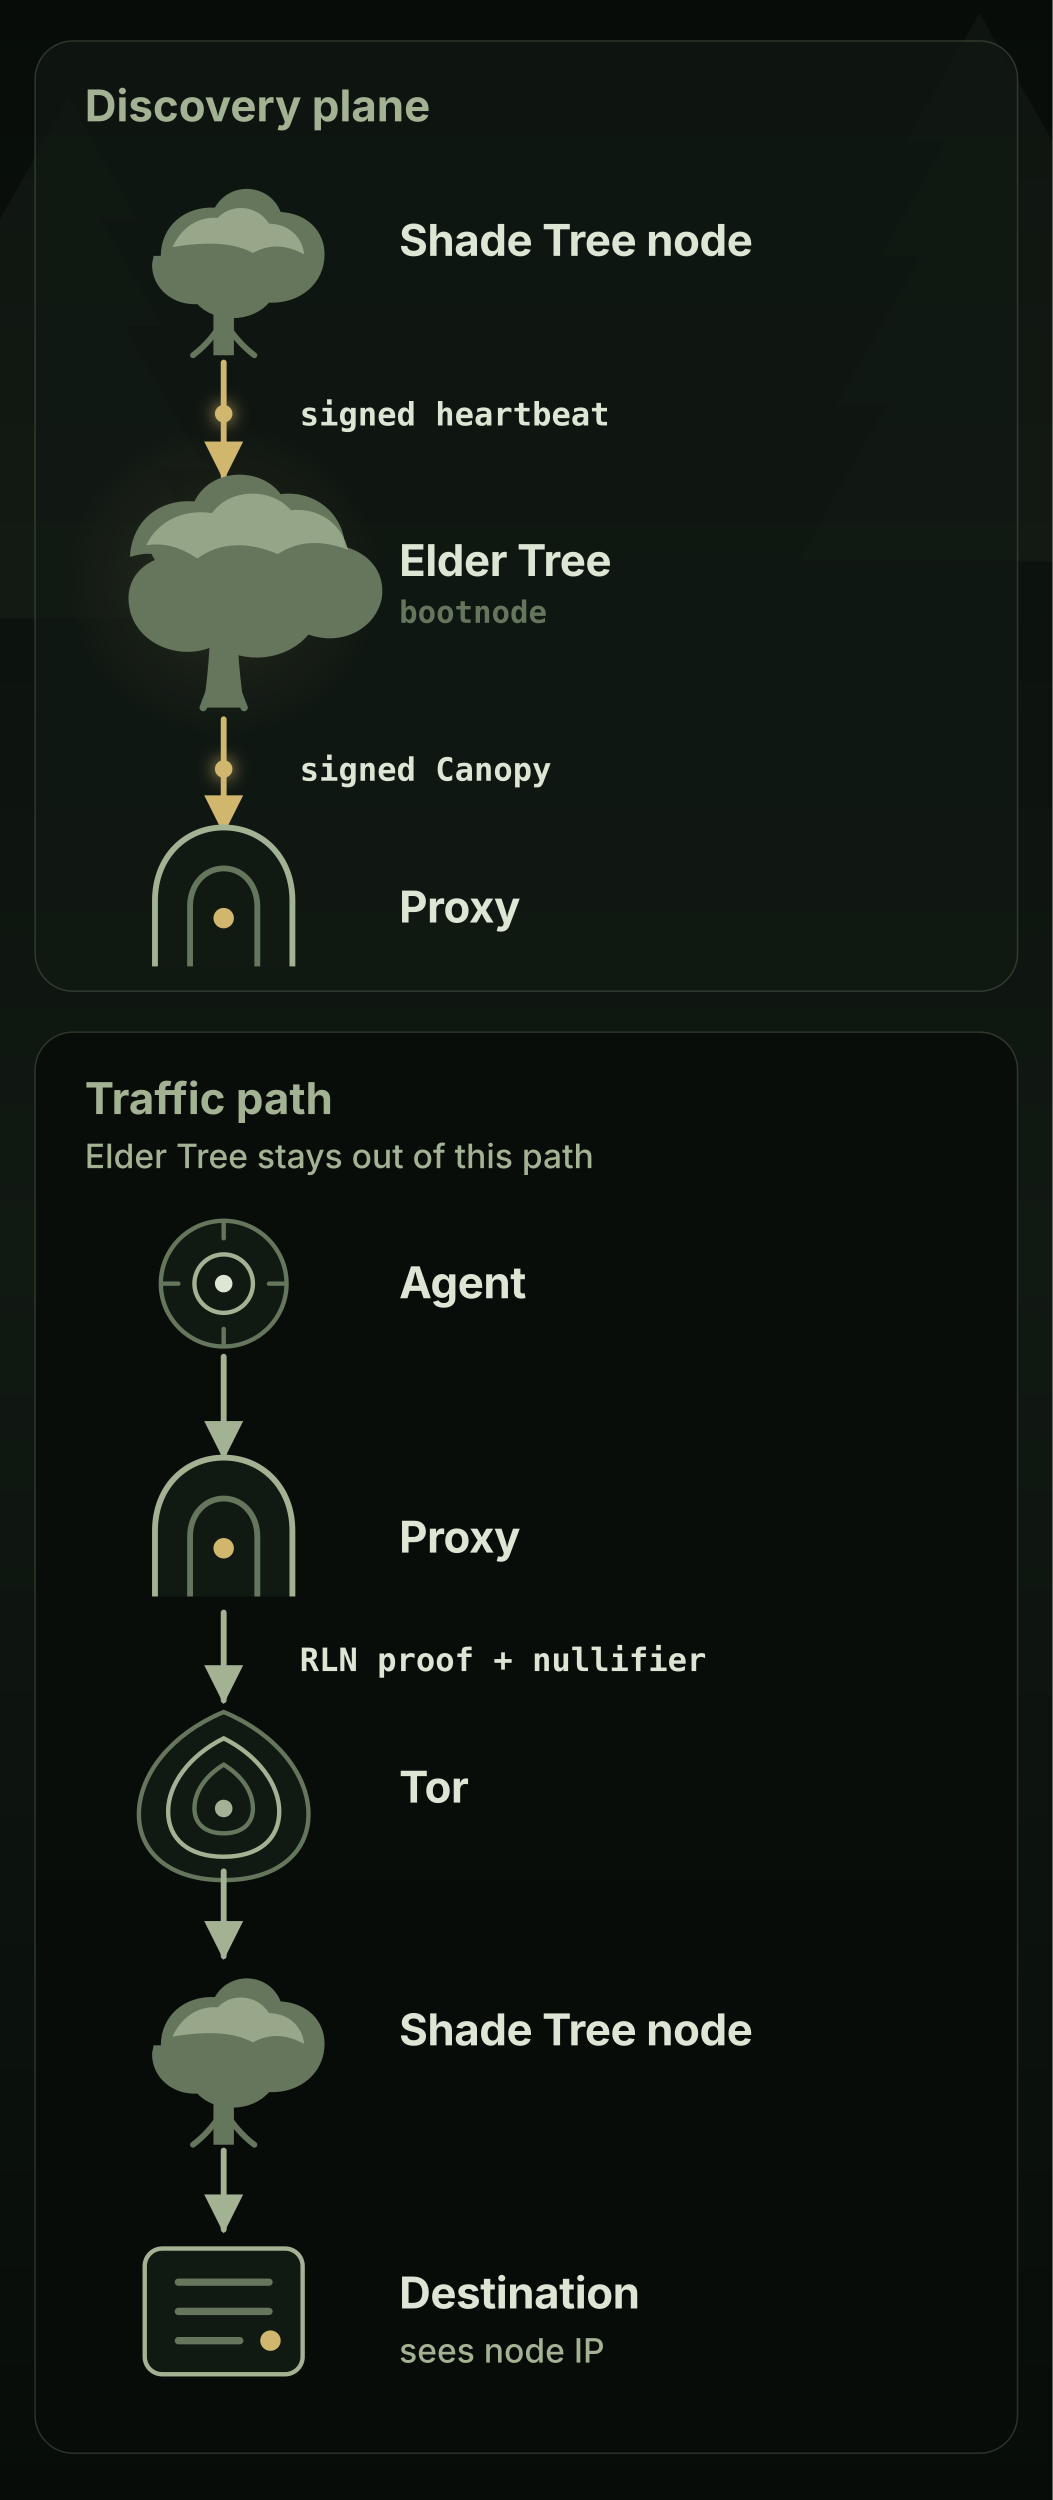
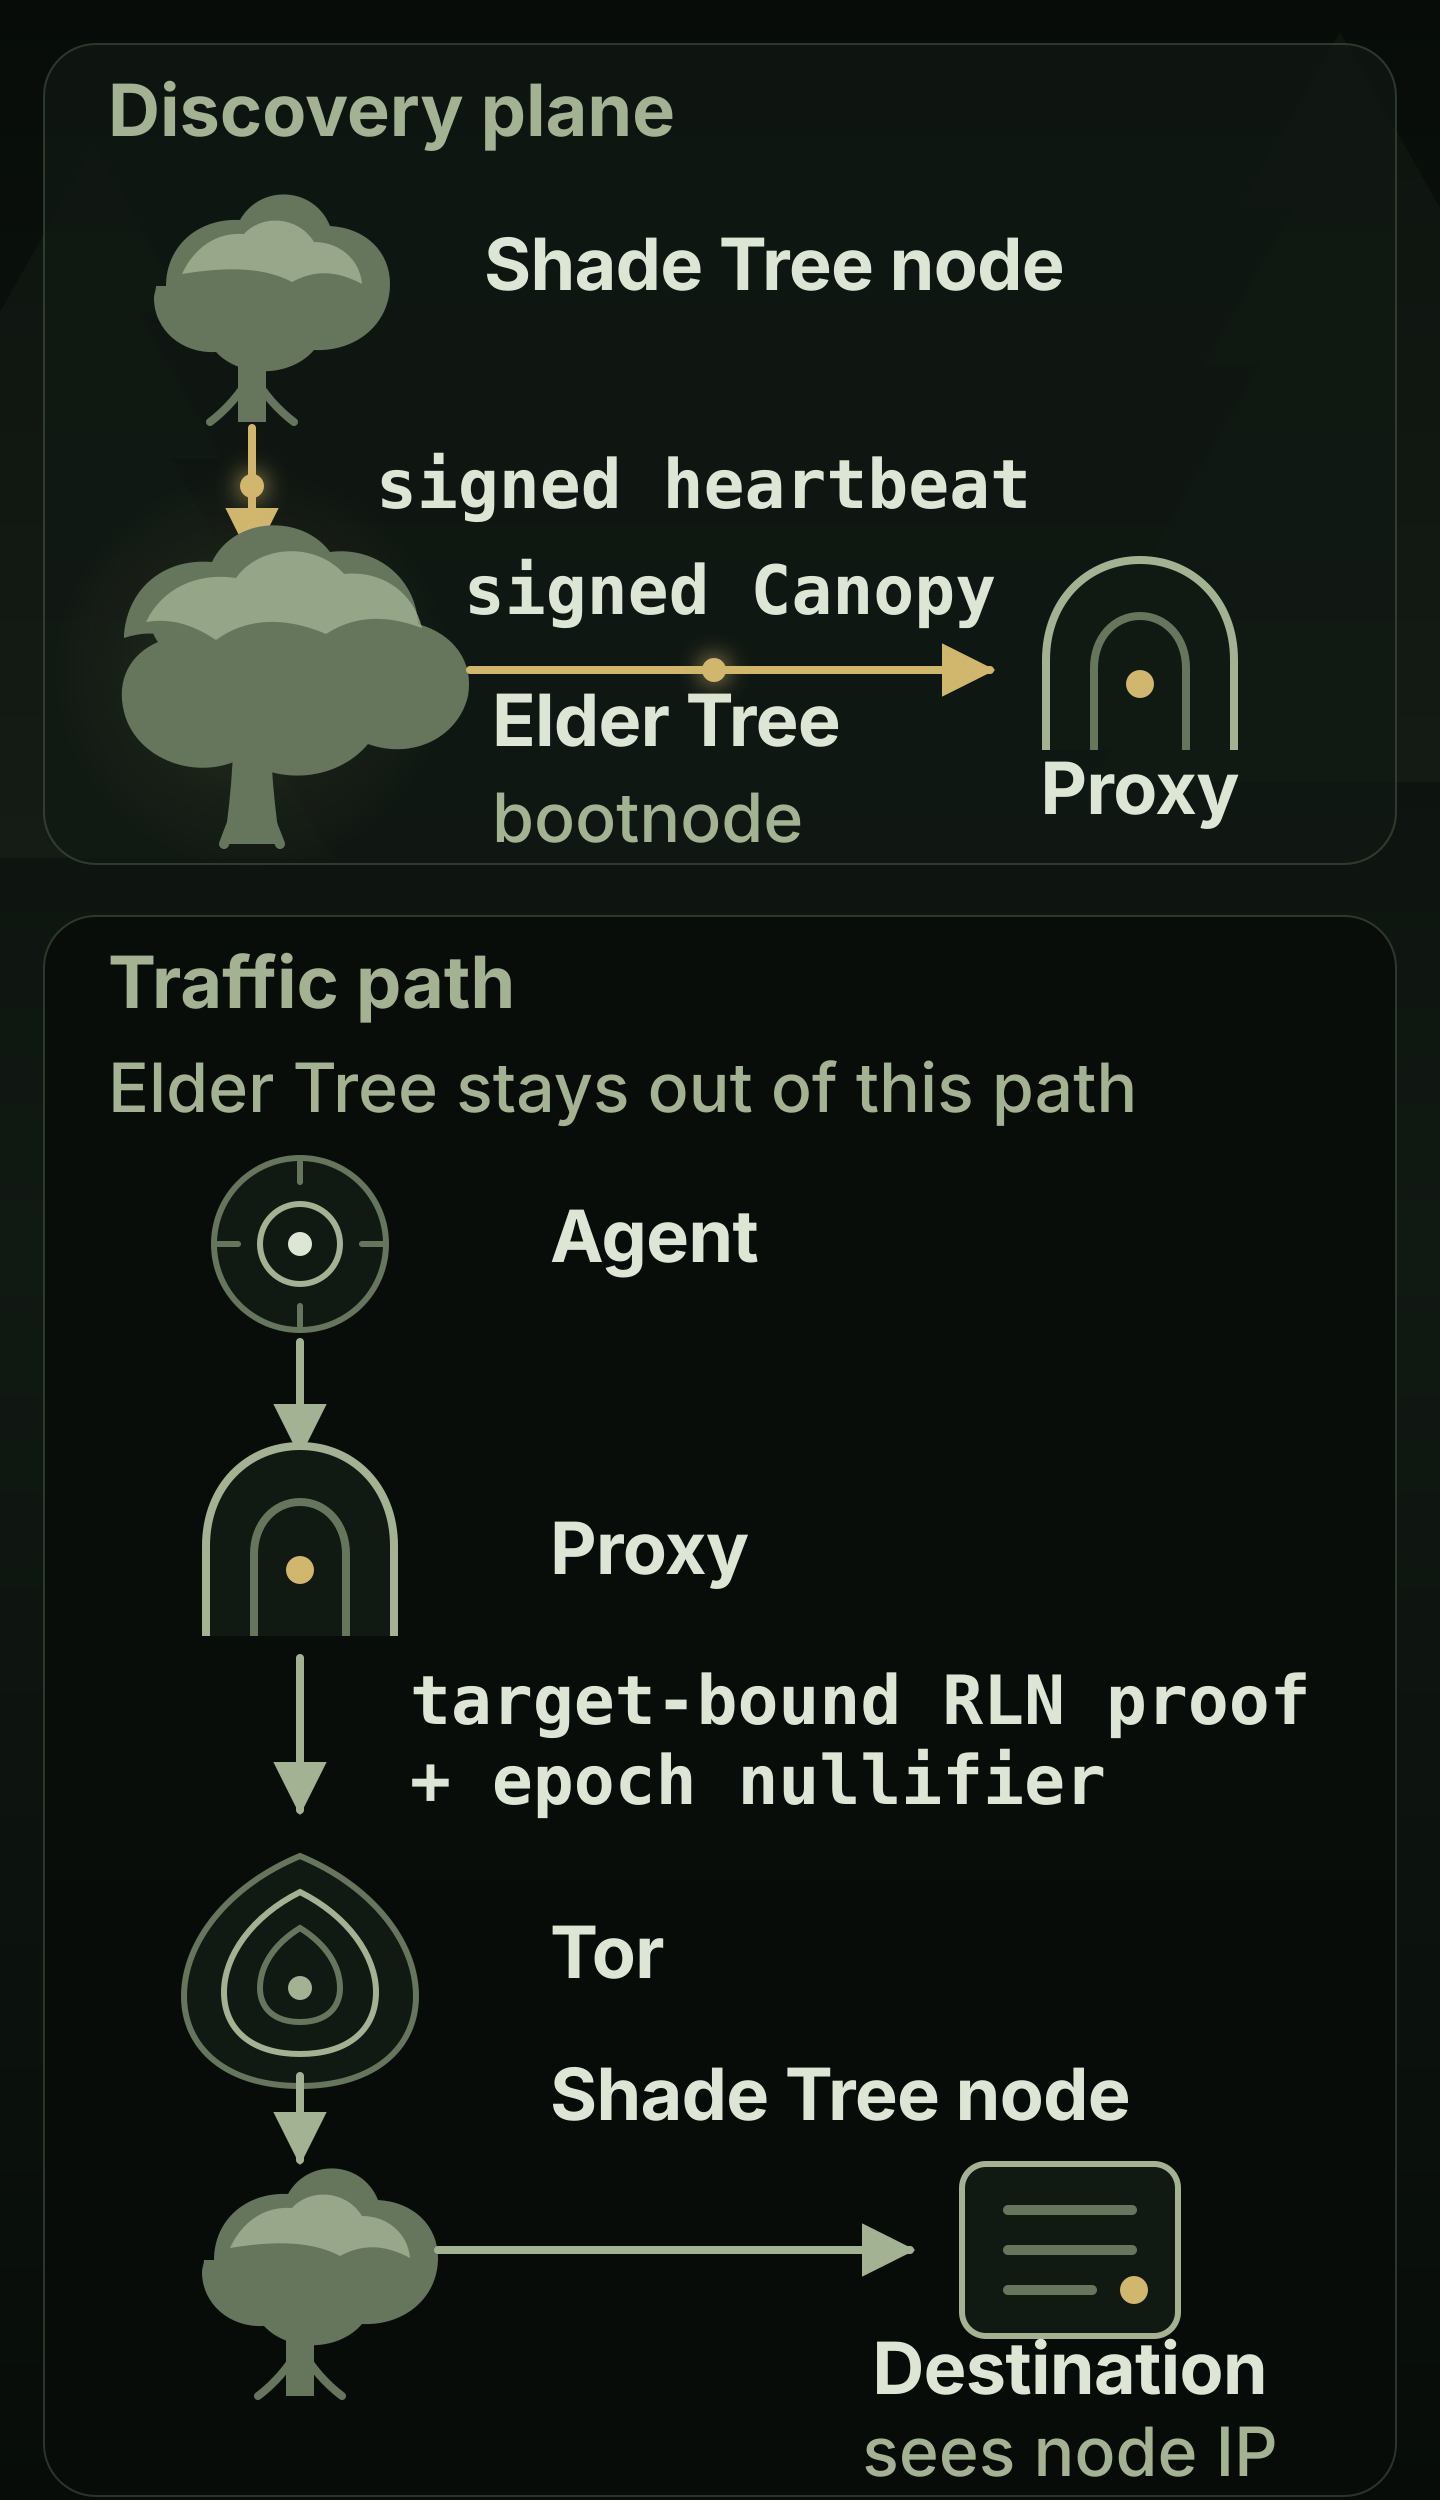
- <svg xmlns="http://www.w3.org/2000/svg" width="720" height="1710" viewBox="0 0 720 1710" role="img" aria-labelledby="title desc">
+ <svg xmlns="http://www.w3.org/2000/svg" width="720" height="1250" viewBox="0 0 720 1250" role="img" aria-labelledby="title desc">
  <defs>
    <linearGradient id="field" x1="0" y1="0" x2="0" y2="1">
      <stop offset="0" stop-color="#070c09" />
      <stop offset="0.5" stop-color="#111913" />
      <stop offset="1" stop-color="#070c09" />
    </linearGradient>
    <radialGradient id="elder-halo">
      <stop offset="0" stop-color="#d1b66e" stop-opacity="0.2" />
      <stop offset="0.58" stop-color="#d1b66e" stop-opacity="0.05" />
      <stop offset="1" stop-color="#d1b66e" stop-opacity="0" />
    </radialGradient>
    <filter id="soft-glow" x="-100%" y="-100%" width="300%" height="300%">
      <feGaussianBlur stdDeviation="6" result="blur" />
      <feMerge>
        <feMergeNode in="blur" />
        <feMergeNode in="SourceGraphic" />
      </feMerge>
    </filter>
    <marker id="arrow-moss" viewBox="0 0 12 12" refX="10" refY="6" markerWidth="8" markerHeight="8" orient="auto">
      <path d="M1 1l10 5-10 5z" fill="#a3b293" />
    </marker>
    <marker id="arrow-root" viewBox="0 0 12 12" refX="10" refY="6" markerWidth="8" markerHeight="8" orient="auto">
      <path d="M1 1l10 5-10 5z" fill="#d1b66e" />
    </marker>
    <style>
-       .plane { fill: #a3b293; font-family: ui-sans-serif, system-ui, -apple-system, BlinkMacSystemFont, "Segoe UI", sans-serif; font-size: 30px; font-weight: 650; }
-       .label { fill: #dde5d5; font-family: ui-sans-serif, system-ui, -apple-system, BlinkMacSystemFont, "Segoe UI", sans-serif; font-size: 30px; font-weight: 650; letter-spacing: -0.01em; }
-       .note { fill: #a3b293; font-family: ui-sans-serif, system-ui, -apple-system, BlinkMacSystemFont, "Segoe UI", sans-serif; font-size: 23px; font-weight: 500; }
-       .route { fill: #dde5d5; font-family: ui-monospace, SFMono-Regular, Menlo, Monaco, Consolas, monospace; font-size: 22px; font-weight: 560; }
-       .tiny { fill: #65765d; font-family: ui-monospace, SFMono-Regular, Menlo, Monaco, Consolas, monospace; font-size: 21px; font-weight: 560; }
+       .plane { fill: #a3b293; font-family: ui-sans-serif, system-ui, -apple-system, BlinkMacSystemFont, "Segoe UI", sans-serif; font-size: 36px; font-weight: 650; }
+       .label { fill: #dde5d5; font-family: ui-sans-serif, system-ui, -apple-system, BlinkMacSystemFont, "Segoe UI", sans-serif; font-size: 36px; font-weight: 650; letter-spacing: -0.01em; }
+       .note { fill: #a3b293; font-family: ui-sans-serif, system-ui, -apple-system, BlinkMacSystemFont, "Segoe UI", sans-serif; font-size: 34px; font-weight: 500; }
+       .route { fill: #dde5d5; font-family: ui-monospace, SFMono-Regular, Menlo, Monaco, Consolas, monospace; font-size: 34px; font-weight: 560; }
    </style>
    <g id="tree-shade">
      <path d="M-7 14h14v59H-7z" fill="#65765d" />
      <path d="M-6 38l-24-22M6 40l26-24M0 31V2" fill="none" stroke="#65765d" stroke-width="7" stroke-linecap="round" />
      <path d="M-43 5c0-20 16-34 37-33 10-18 37-17 45 3 18 1 30 13 30 29 0 20-17 34-38 33-12 14-37 14-49 1-17 1-31-11-31-27 0-2 1-4 1-6z" fill="#65765d" />
      <path d="M-35-1c6-13 17-21 31-20 9-10 27-9 35 4 13 0 23 9 24 21-13-7-24-7-35-1-13-7-31-8-55-4z" fill="#a3b293" opacity="0.82" />
      <path d="M-21 73c8-6 15-14 21-24 6 10 13 18 21 24" fill="none" stroke="#65765d" stroke-width="4" stroke-linecap="round" />
    </g>
    <g id="tree-elder">
      <path d="M-10 6c2 27 0 54-4 81h28c-4-28-6-55-4-81z" fill="#65765d" />
      <path d="M-6 35l-34-30M6 36L44-3M0 22L-2-18" fill="none" stroke="#65765d" stroke-width="9" stroke-linecap="round" />
      <path d="M-64-18c2-23 20-38 44-36 11-23 45-24 59-5 23-3 43 13 44 36 18 5 28 19 25 36-5 21-28 32-50 24-15 18-44 21-63 7-22 12-53 1-59-23-4-16 3-29 17-35-10-14-1-32 17-35 9-2 16 0 23 5-13 6-24 14-32 28-8-3-16-3-25 0z" fill="#65765d" />
      <path d="M-53-24c8-17 26-25 45-22 12-17 40-18 54-2 20-2 35 10 39 27-19-7-34-6-48 3-21-9-40-8-55 3-12-8-23-11-35-9z" fill="#a3b293" opacity="0.78" />
      <path d="M-14 87c5-14 10-24 14-33 5 10 9 20 14 33" fill="none" stroke="#65765d" stroke-width="5" stroke-linecap="round" />
    </g>
    <g id="proxy-icon">
      <path d="M-47 40V-5c0-30 21-50 47-50S47-35 47-5v45" fill="#111913" stroke="#a3b293" stroke-width="4" />
      <path d="M-23 40V-1c0-15 10-26 23-26S23-16 23-1v41" fill="none" stroke="#65765d" stroke-width="4" />
      <circle cy="7" r="7" fill="#d1b66e" />
    </g>
    <g id="agent-icon">
      <circle r="43" fill="#111913" stroke="#65765d" stroke-width="3" />
      <circle r="20" fill="none" stroke="#a3b293" stroke-width="3" />
      <circle r="6" fill="#dde5d5" />
      <path d="M0-31v-10M0 31v10M-31 0h-10M31 0h10" stroke="#65765d" stroke-width="3" stroke-linecap="round" />
    </g>
    <g id="tor-icon">
      <path d="M0-52c36 15 58 43 58 70 0 26-21 45-58 45s-58-19-58-45c0-27 22-55 58-70z" fill="#111913" stroke="#65765d" stroke-width="3" />
      <path d="M0-34c24 12 38 32 38 50 0 19-14 31-38 31s-38-12-38-31c0-18 14-38 38-50z" fill="none" stroke="#a3b293" stroke-width="3" />
      <path d="M0-16c13 8 20 19 20 30 0 10-7 17-20 17s-20-7-20-17c0-11 7-22 20-30z" fill="none" stroke="#65765d" stroke-width="3" />
      <circle cy="14" r="6" fill="#a3b293" />
    </g>
    <g id="destination-icon">
      <rect x="-54" y="-43" width="108" height="86" rx="12" fill="#111913" stroke="#a3b293" stroke-width="3" />
      <path d="M-31-20h62M-31 0h62M-31 20h42" stroke="#65765d" stroke-width="5" stroke-linecap="round" />
      <circle cx="32" cy="20" r="7" fill="#d1b66e" />
    </g>
  </defs>
-   <rect width="720" height="1710" fill="url(#field)" />
-   <g fill="#65765d" opacity="0.08" aria-hidden="true">
-     <path d="M0 1710V150l47-83 47 83H69l42 73H85l55 97h-33l59 103H0z" />
-     <path d="M720 1710V97l-50-88-50 88h27l-45 78h28l-58 102h35l-61 107h174z" />
+   <rect width="720" height="1250" fill="url(#field)" />
+   <g fill="#65765d" opacity="0.07" aria-hidden="true">
+     <path d="M0 1250V156l47-83 47 83H69l42 73H85l55 97h-33l59 103H0z" />
+     <path d="M720 1250V104l-50-88-50 88h27l-45 78h28l-58 102h35l-61 107h174z" />
  </g>
-   <rect x="24" y="28" width="672" height="650" rx="26" fill="#111913" fill-opacity="0.75" stroke="#65765d" stroke-opacity="0.38" />
-   <rect x="24" y="706" width="672" height="972" rx="26" fill="#070c09" fill-opacity="0.86" stroke="#65765d" stroke-opacity="0.38" />
-   <text class="plane" x="58" y="83">Discovery plane</text>
-   <g transform="translate(153 170)">
+   <rect x="22" y="22" width="676" height="410" rx="26" fill="#111913" fill-opacity="0.75" stroke="#65765d" stroke-opacity="0.38" />
+   <text class="plane" x="54" y="68">Discovery plane</text>
+   <g transform="translate(126 138)">
    <use href="#tree-shade" />
  </g>
-   <text class="label" x="273" y="175">Shade Tree node</text>
-   <path d="M153 248v78" fill="none" stroke="#d1b66e" stroke-width="4" stroke-linecap="round" marker-end="url(#arrow-root)" />
-   <circle cx="153" cy="283" r="6" fill="#d1b66e" filter="url(#soft-glow)" />
-   <text class="route" x="205" y="291">signed heartbeat</text>
-   <circle cx="153" cy="397" r="108" fill="url(#elder-halo)" />
-   <g transform="translate(153 397)">
+   <text class="label" x="242" y="145">Shade Tree node</text>
+   <path d="M126 214v64" fill="none" stroke="#d1b66e" stroke-width="4" stroke-linecap="round" marker-end="url(#arrow-root)" />
+   <circle cx="126" cy="243" r="6" fill="#d1b66e" filter="url(#soft-glow)" />
+   <text class="route" x="188" y="254">signed heartbeat</text>
+   <circle cx="126" cy="335" r="100" fill="url(#elder-halo)" />
+   <g transform="translate(126 335)">
    <use href="#tree-elder" />
  </g>
-   <text class="label" x="273" y="394">Elder Tree</text>
-   <text class="tiny" x="273" y="426">bootnode</text>
-   <path d="M153 492v76" fill="none" stroke="#d1b66e" stroke-width="4" stroke-linecap="round" marker-end="url(#arrow-root)" />
-   <circle cx="153" cy="526" r="6" fill="#d1b66e" filter="url(#soft-glow)" />
-   <text class="route" x="205" y="534">signed Canopy</text>
-   <g transform="translate(153 621)">
+   <text class="label" x="246" y="373">Elder Tree</text>
+   <text class="note" x="246" y="421">bootnode</text>
+   <path d="M235 335h260" fill="none" stroke="#d1b66e" stroke-width="4" stroke-linecap="round" marker-end="url(#arrow-root)" />
+   <circle cx="357" cy="335" r="6" fill="#d1b66e" filter="url(#soft-glow)" />
+   <text class="route" x="365" y="307" text-anchor="middle">signed Canopy</text>
+   <g transform="translate(570 335)">
    <use href="#proxy-icon" />
  </g>
-   <text class="label" x="273" y="631">Proxy</text>
-   <text class="plane" x="58" y="762">Traffic path</text>
-   <text class="note" x="58" y="799">Elder Tree stays out of this path</text>
-   <g transform="translate(153 878)">
+   <text class="label" x="570" y="407" text-anchor="middle">Proxy</text>
+   <rect x="22" y="458" width="676" height="790" rx="26" fill="#070c09" fill-opacity="0.86" stroke="#65765d" stroke-opacity="0.38" />
+   <text class="plane" x="54" y="504">Traffic path</text>
+   <text class="note" x="54" y="556">Elder Tree stays out of this path</text>
+   <g transform="translate(150 622)">
    <use href="#agent-icon" />
  </g>
-   <text class="label" x="273" y="888">Agent</text>
-   <path d="M153 928v68" fill="none" stroke="#a3b293" stroke-width="4" stroke-linecap="round" marker-end="url(#arrow-moss)" />
-   <g transform="translate(153 1052)">
+   <text class="label" x="275" y="631">Agent</text>
+   <path d="M150 671v55" fill="none" stroke="#a3b293" stroke-width="4" stroke-linecap="round" marker-end="url(#arrow-moss)" />
+   <g transform="translate(150 778)">
    <use href="#proxy-icon" />
  </g>
-   <text class="label" x="273" y="1062">Proxy</text>
-   <path d="M153 1103v60" fill="none" stroke="#a3b293" stroke-width="4" stroke-linecap="round" marker-end="url(#arrow-moss)" />
-   <text class="route" x="205" y="1143">RLN proof + nullifier</text>
-   <g transform="translate(153 1223)">
+   <text class="label" x="275" y="787">Proxy</text>
+   <path d="M150 829v76" fill="none" stroke="#a3b293" stroke-width="4" stroke-linecap="round" marker-end="url(#arrow-moss)" />
+   <text class="route" x="205" y="862">
+     <tspan x="205">target-bound RLN proof</tspan>
+     <tspan x="205" dy="40">+ epoch nullifier</tspan>
+   </text>
+   <g transform="translate(150 980)">
    <use href="#tor-icon" />
  </g>
-   <text class="label" x="273" y="1233">Tor</text>
-   <path d="M153 1280v58" fill="none" stroke="#a3b293" stroke-width="4" stroke-linecap="round" marker-end="url(#arrow-moss)" />
-   <g transform="translate(153 1394)">
+   <text class="label" x="275" y="989">Tor</text>
+   <path d="M150 1038v42" fill="none" stroke="#a3b293" stroke-width="4" stroke-linecap="round" marker-end="url(#arrow-moss)" />
+   <g transform="translate(150 1125)">
    <use href="#tree-shade" />
  </g>
-   <text class="label" x="273" y="1399">Shade Tree node</text>
-   <path d="M153 1471v54" fill="none" stroke="#a3b293" stroke-width="4" stroke-linecap="round" marker-end="url(#arrow-moss)" />
-   <g transform="translate(153 1581)">
+   <text class="label" x="275" y="1060">Shade Tree node</text>
+   <path d="M219 1125h236" fill="none" stroke="#a3b293" stroke-width="4" stroke-linecap="round" marker-end="url(#arrow-moss)" />
+   <g transform="translate(535 1125)">
    <use href="#destination-icon" />
  </g>
-   <text class="label" x="273" y="1579">Destination</text>
-   <text class="note" x="273" y="1616">sees node IP</text>
+   <text class="label" x="535" y="1197" text-anchor="middle">Destination</text>
+   <text class="note" x="535" y="1238" text-anchor="middle">sees node IP</text>
</svg>
